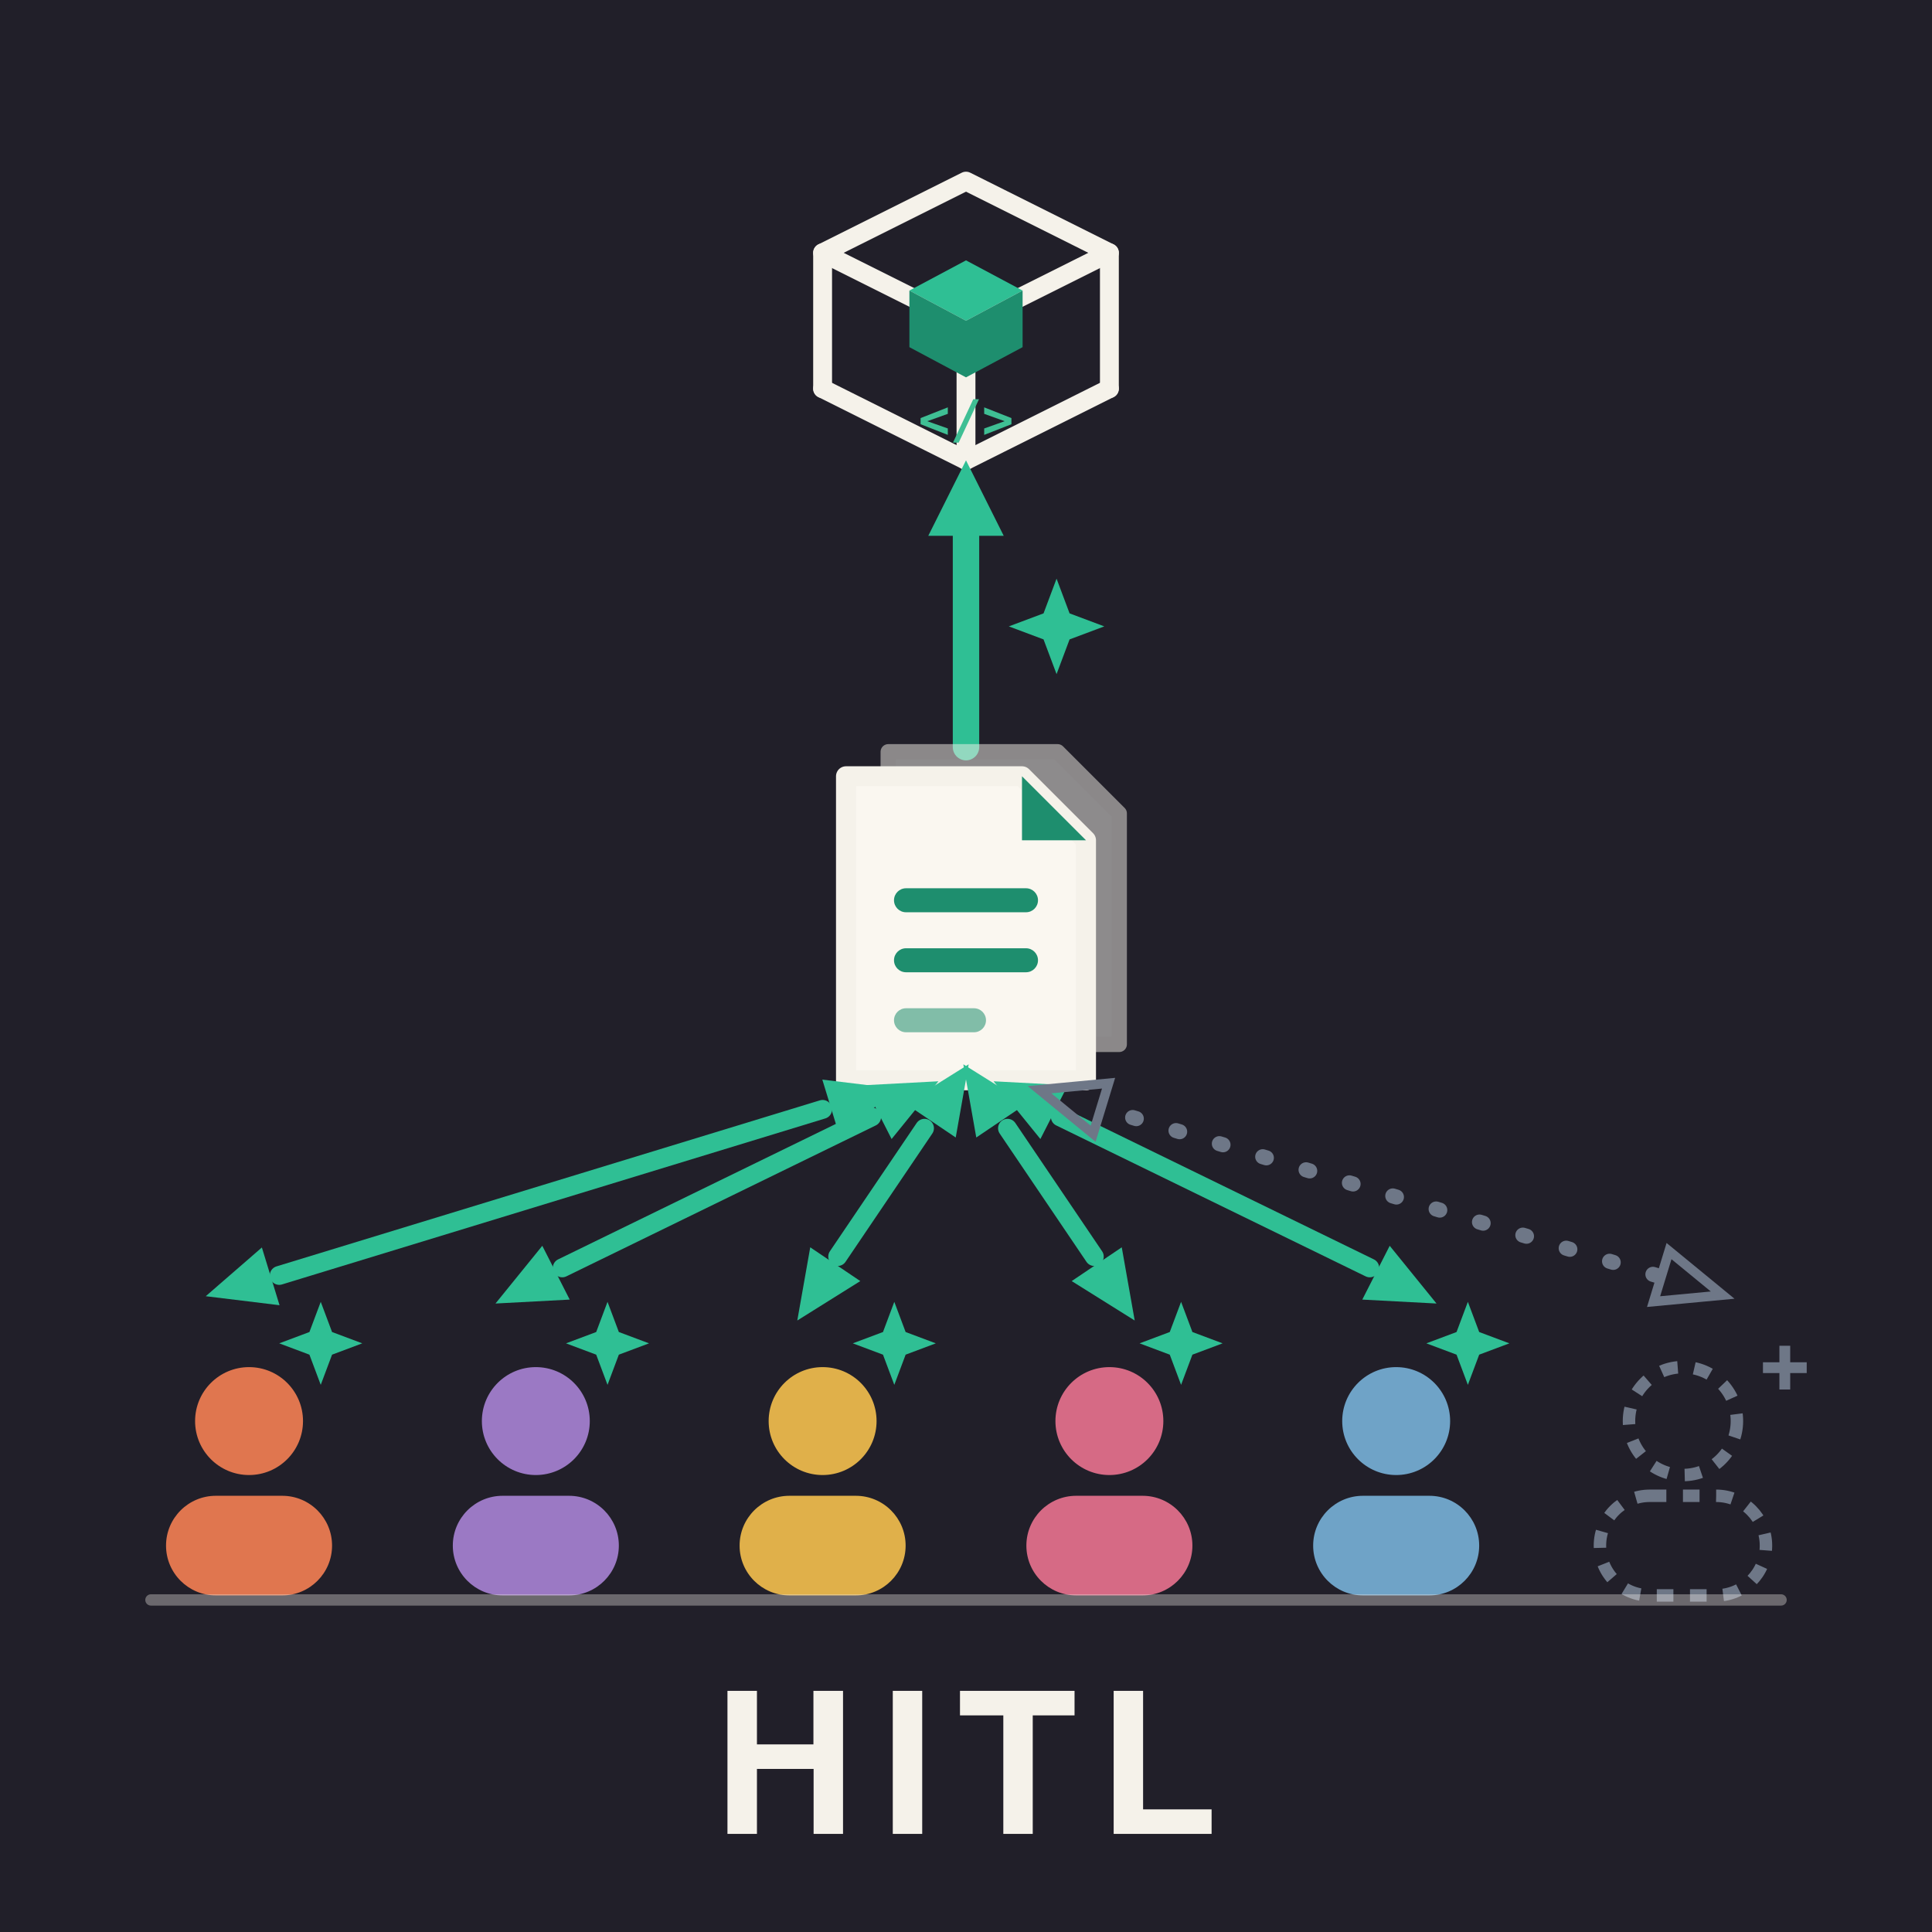
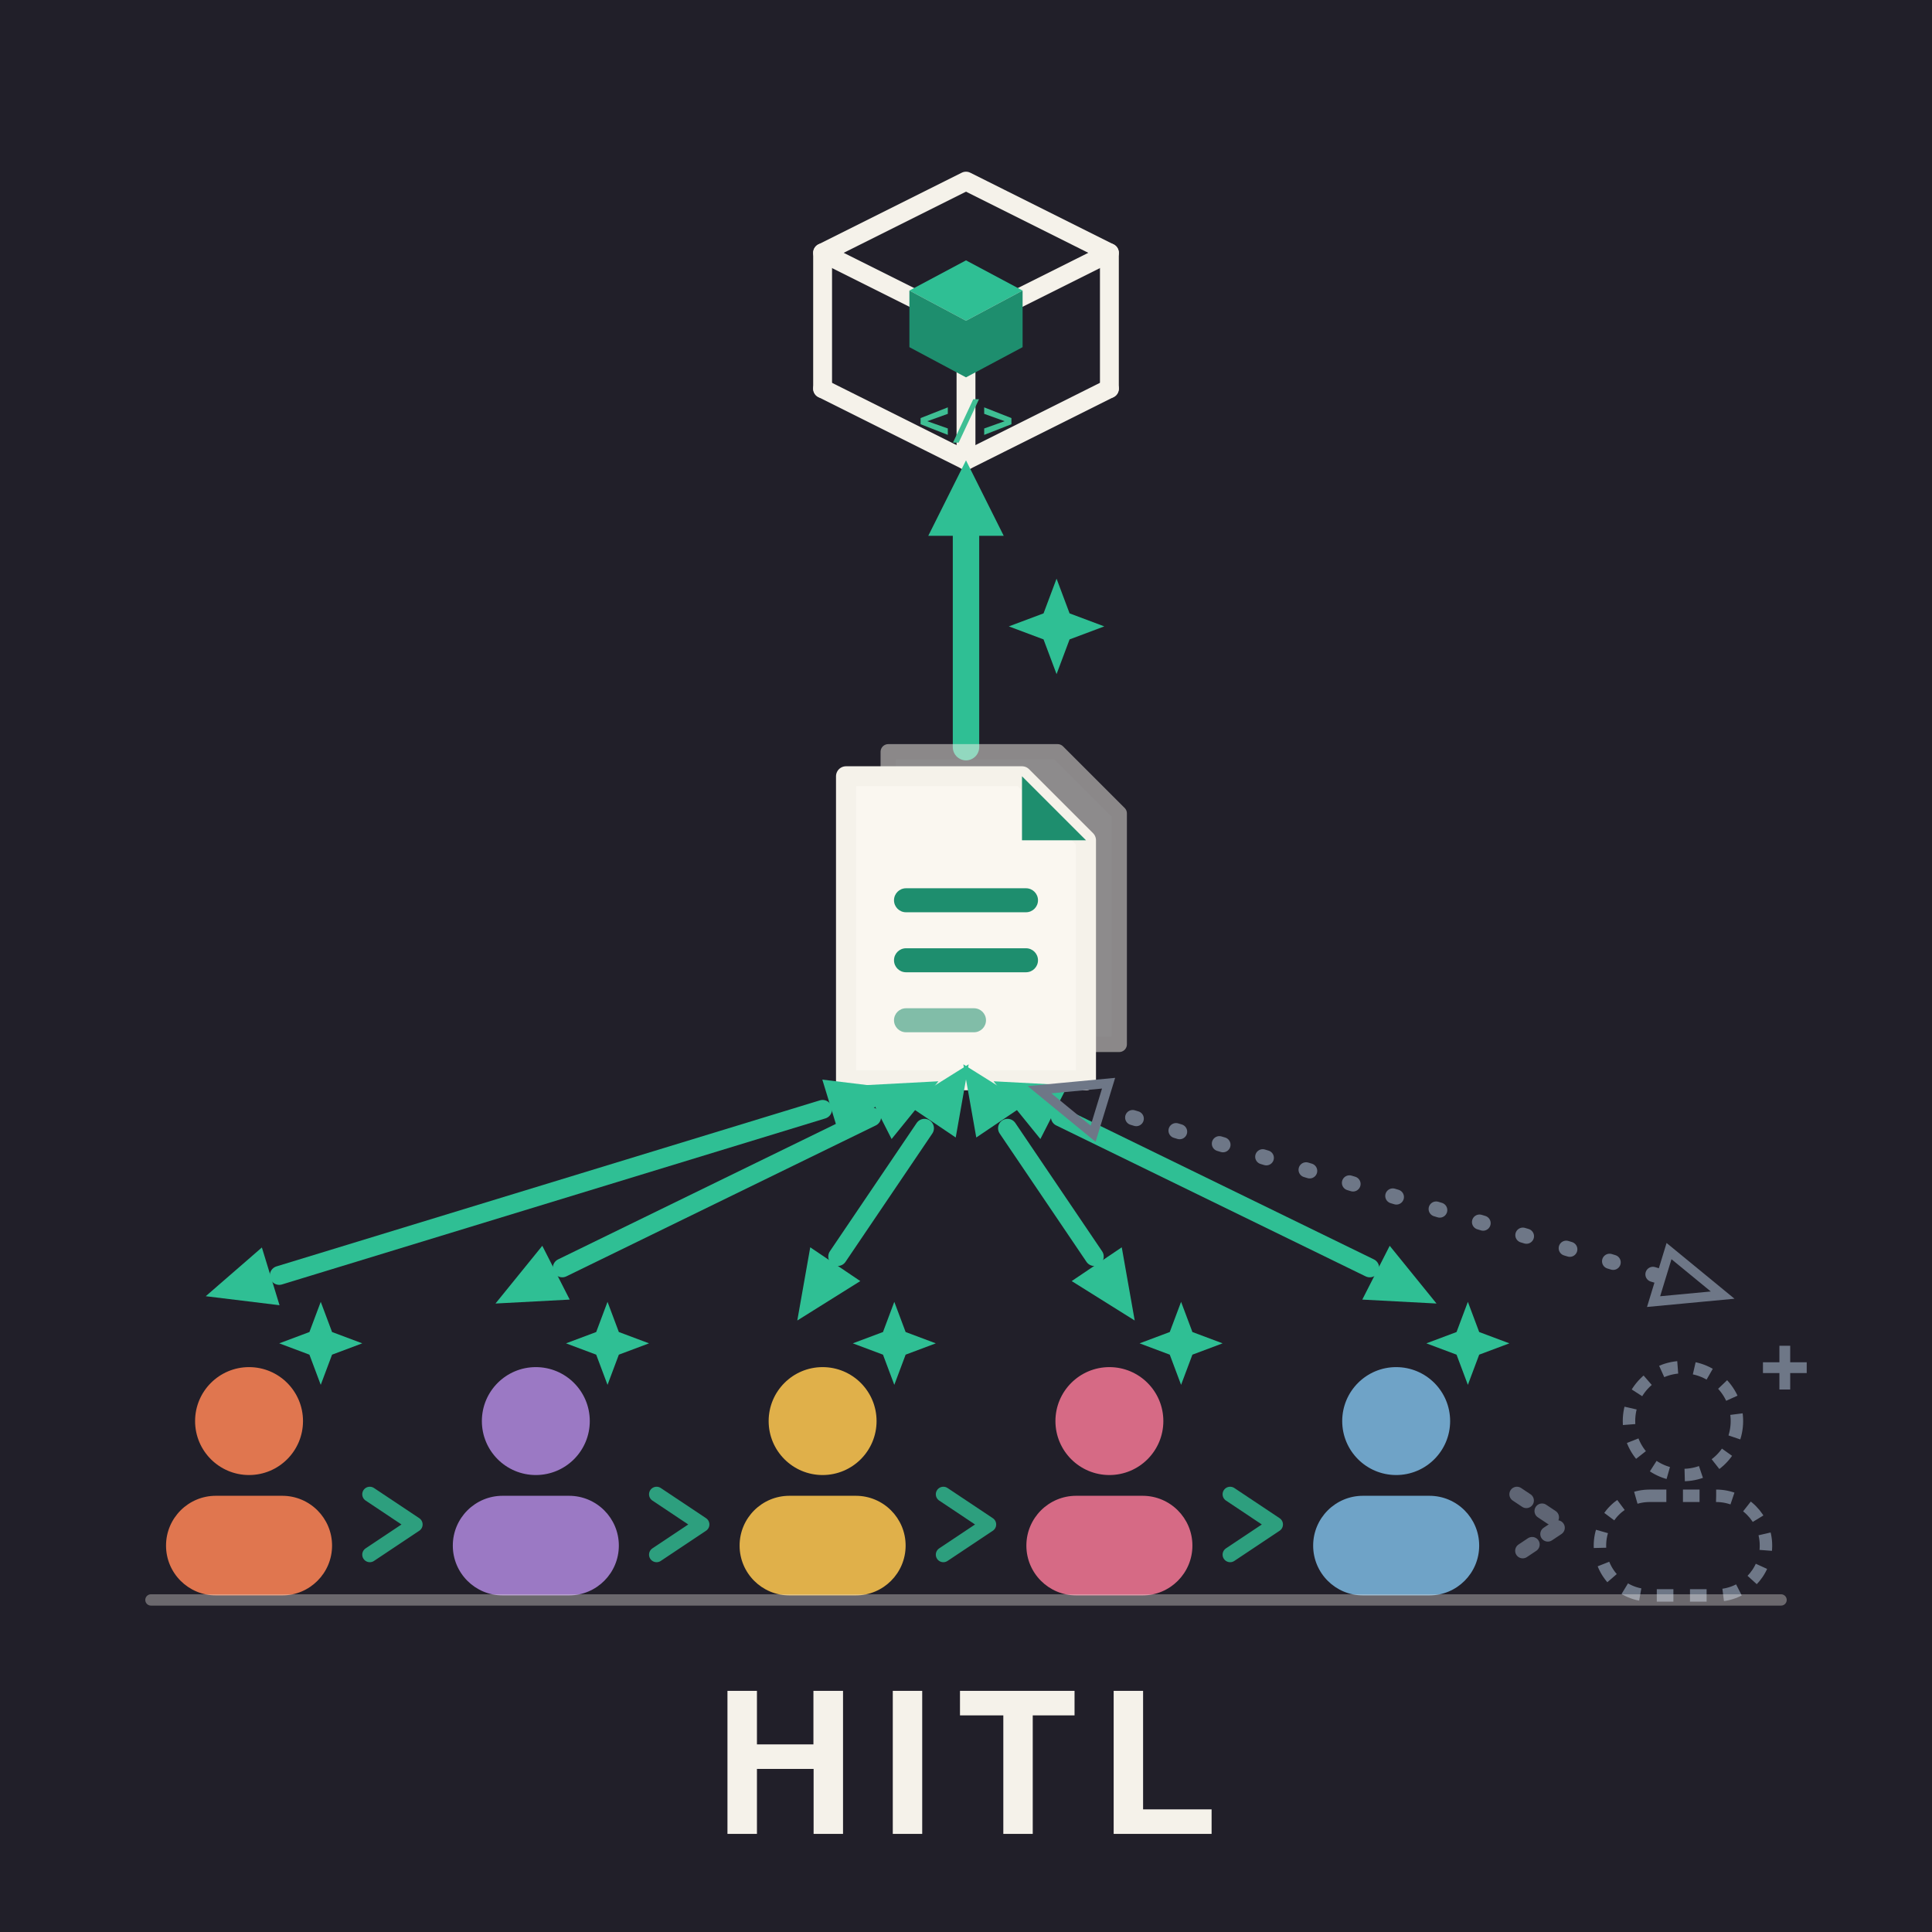
<svg xmlns="http://www.w3.org/2000/svg" width="512" height="512" viewBox="0 0 512 512">
  <rect width="512" height="512" fill="#211F29" />
  <g transform="translate(256,128)">
    <g fill="none" stroke="#F5F2EA" stroke-width="5" stroke-linejoin="round" stroke-linecap="round">
      <polygon points="0,-80 38,-61 0,-42 -38,-61" />
      <line x1="-38" y1="-61" x2="-38" y2="-25" />
      <line x1="38" y1="-61" x2="38" y2="-25" />
      <line x1="0" y1="-42" x2="0" y2="-6" />
      <polyline points="-38,-25 0,-6 38,-25" />
    </g>
    <polygon points="0,-59 15,-51 0,-43 -15,-51" fill="#2FBF94" />
    <polygon points="-15,-51 0,-43 0,-28 -15,-36" fill="#1E8E6E" />
    <polygon points="15,-51 0,-43 0,-28 15,-36" fill="#1E8E6E" />
    <text x="0" y="-12" text-anchor="middle" font-family="Menlo, Consolas, monospace" font-weight="bold" font-size="14" fill="#3FBF94">&lt;/&gt;</text>
  </g>
  <line x1="256" y1="198" x2="256" y2="140" stroke="#2FBF94" stroke-width="7" stroke-linecap="round" />
  <polygon points="12,0 -8,10 -8,-10" fill="#2FBF94" transform="translate(256,134) rotate(-90)" />
  <path transform="translate(280,166) scale(1.15)" fill="#2FBF94" d="M0,-11 L3,-3 L11,0 L3,3 L0,11 L-3,3 L-11,0 L-3,-3 Z" />
  <g transform="translate(256,246)">
    <g transform="translate(10,-8) scale(1.02)" opacity="0.5">
      <path d="M -30 -38 L 14 -38 L 30 -22 L 30 38 L -30 38 Z" fill="#FAF7F0" stroke="#F5F2EA" stroke-width="4" stroke-linejoin="round" />
    </g>
    <g transform="scale(1.06)">
      <path d="M -30 -38 L 14 -38 L 30 -22 L 30 38 L -30 38 Z" fill="#FAF7F0" stroke="#F5F2EA" stroke-width="5" stroke-linejoin="round" />
      <path d="M 14 -38 L 14 -22 L 30 -22 Z" fill="#1E8E6E" />
      <rect x="-18" y="-10" width="36" height="6" rx="3" fill="#1E8E6E" />
      <rect x="-18" y="5" width="36" height="6" rx="3" fill="#1E8E6E" />
      <rect x="-18" y="20" width="23" height="6" rx="3" fill="#1E8E6E" opacity="0.55" />
    </g>
  </g>
  <line x1="74" y1="338" x2="218" y2="294" stroke="#2FBF94" stroke-width="5" stroke-linecap="round" />
  <polygon points="12,0 -6,8 -6,-8" fill="#2FBF94" transform="translate(226,292) rotate(-17)" />
  <polygon points="12,0 -6,8 -6,-8" fill="#2FBF94" transform="translate(66,340) rotate(163)" />
  <g transform="translate(66,392) scale(1.1)" fill="#E0764F">
    <circle cx="0" cy="-14" r="13" />
    <rect x="-20" y="4" width="40" height="24" rx="12" />
  </g>
  <path transform="translate(85,356) scale(1.0)" fill="#2FBF94" d="M0,-11 L3,-3 L11,0 L3,3 L0,11 L-3,3 L-11,0 L-3,-3 Z" />
  <line x1="149" y1="336" x2="231" y2="296" stroke="#2FBF94" stroke-width="5" stroke-linecap="round" />
  <polygon points="12,0 -6,8 -6,-8" fill="#2FBF94" transform="translate(238,292) rotate(-27)" />
  <polygon points="12,0 -6,8 -6,-8" fill="#2FBF94" transform="translate(142,340) rotate(153)" />
  <g transform="translate(142,392) scale(1.1)" fill="#9B79C4">
    <circle cx="0" cy="-14" r="13" />
    <rect x="-20" y="4" width="40" height="24" rx="12" />
  </g>
  <path transform="translate(161,356) scale(1.0)" fill="#2FBF94" d="M0,-11 L3,-3 L11,0 L3,3 L0,11 L-3,3 L-11,0 L-3,-3 Z" />
  <line x1="222" y1="333" x2="245" y2="299" stroke="#2FBF94" stroke-width="5" stroke-linecap="round" />
  <polygon points="12,0 -6,8 -6,-8" fill="#2FBF94" transform="translate(250,292) rotate(-56)" />
  <polygon points="12,0 -6,8 -6,-8" fill="#2FBF94" transform="translate(218,340) rotate(124)" />
  <g transform="translate(218,392) scale(1.1)" fill="#E0B04A">
    <circle cx="0" cy="-14" r="13" />
    <rect x="-20" y="4" width="40" height="24" rx="12" />
  </g>
  <path transform="translate(237,356) scale(1.0)" fill="#2FBF94" d="M0,-11 L3,-3 L11,0 L3,3 L0,11 L-3,3 L-11,0 L-3,-3 Z" />
  <line x1="290" y1="333" x2="267" y2="299" stroke="#2FBF94" stroke-width="5" stroke-linecap="round" />
  <polygon points="12,0 -6,8 -6,-8" fill="#2FBF94" transform="translate(262,292) rotate(-124)" />
  <polygon points="12,0 -6,8 -6,-8" fill="#2FBF94" transform="translate(294,340) rotate(56)" />
  <g transform="translate(294,392) scale(1.1)" fill="#D66A85">
    <circle cx="0" cy="-14" r="13" />
    <rect x="-20" y="4" width="40" height="24" rx="12" />
  </g>
  <path transform="translate(313,356) scale(1.0)" fill="#2FBF94" d="M0,-11 L3,-3 L11,0 L3,3 L0,11 L-3,3 L-11,0 L-3,-3 Z" />
  <line x1="363" y1="336" x2="281" y2="296" stroke="#2FBF94" stroke-width="5" stroke-linecap="round" />
  <polygon points="12,0 -6,8 -6,-8" fill="#2FBF94" transform="translate(274,292) rotate(-153)" />
  <polygon points="12,0 -6,8 -6,-8" fill="#2FBF94" transform="translate(370,340) rotate(27)" />
  <g transform="translate(370,392) scale(1.1)" fill="#6FA3C7">
    <circle cx="0" cy="-14" r="13" />
    <rect x="-20" y="4" width="40" height="24" rx="12" />
  </g>
  <path transform="translate(389,356) scale(1.0)" fill="#2FBF94" d="M0,-11 L3,-3 L11,0 L3,3 L0,11 L-3,3 L-11,0 L-3,-3 Z" />
  <line x1="439" y1="338" x2="293" y2="294" stroke="#6E7787" stroke-width="4" stroke-linecap="round" stroke-dasharray="1 11" />
  <polygon points="11,0 -6,7 -6,-7" fill="none" stroke="#6E7787" stroke-width="2.5" transform="translate(286,292) rotate(-163)" />
  <polygon points="11,0 -6,7 -6,-7" fill="none" stroke="#6E7787" stroke-width="2.5" transform="translate(446,340) rotate(17)" />
  <g transform="translate(446,392) scale(1.1)" fill="none" stroke="#6E7787" stroke-width="3" stroke-dasharray="4 4">
    <circle cx="0" cy="-14" r="13" />
    <rect x="-20" y="4" width="40" height="24" rx="12" />
  </g>
  <text x="466" y="368" font-family="'Helvetica Neue', Helvetica, Arial, sans-serif" font-weight="700" font-size="24" fill="#6E7787">+</text>
+   <polyline points="98,396 110,404 98,412" fill="none" stroke="#2FBF94" stroke-width="4" stroke-linecap="round" stroke-linejoin="round" opacity="0.8" />
+   <polyline points="174,396 186,404 174,412" fill="none" stroke="#2FBF94" stroke-width="4" stroke-linecap="round" stroke-linejoin="round" opacity="0.8" />
+   <polyline points="250,396 262,404 250,412" fill="none" stroke="#2FBF94" stroke-width="4" stroke-linecap="round" stroke-linejoin="round" opacity="0.8" />
+   <polyline points="326,396 338,404 326,412" fill="none" stroke="#2FBF94" stroke-width="4" stroke-linecap="round" stroke-linejoin="round" opacity="0.8" />
+   <polyline points="402,396 414,404 402,412" fill="none" stroke="#6E7787" stroke-width="4" stroke-linecap="round" stroke-linejoin="round" stroke-dasharray="3 5" opacity="0.8" />
  <line x1="40" y1="424" x2="472" y2="424" stroke="#F5F2EA" stroke-width="3" stroke-linecap="round" opacity="0.35" />
  <text x="256" y="486" text-anchor="middle" font-family="'Helvetica Neue', Helvetica, Arial, sans-serif" font-weight="800" font-size="52" letter-spacing="6" fill="#F5F2EA">HITL</text>
</svg>
